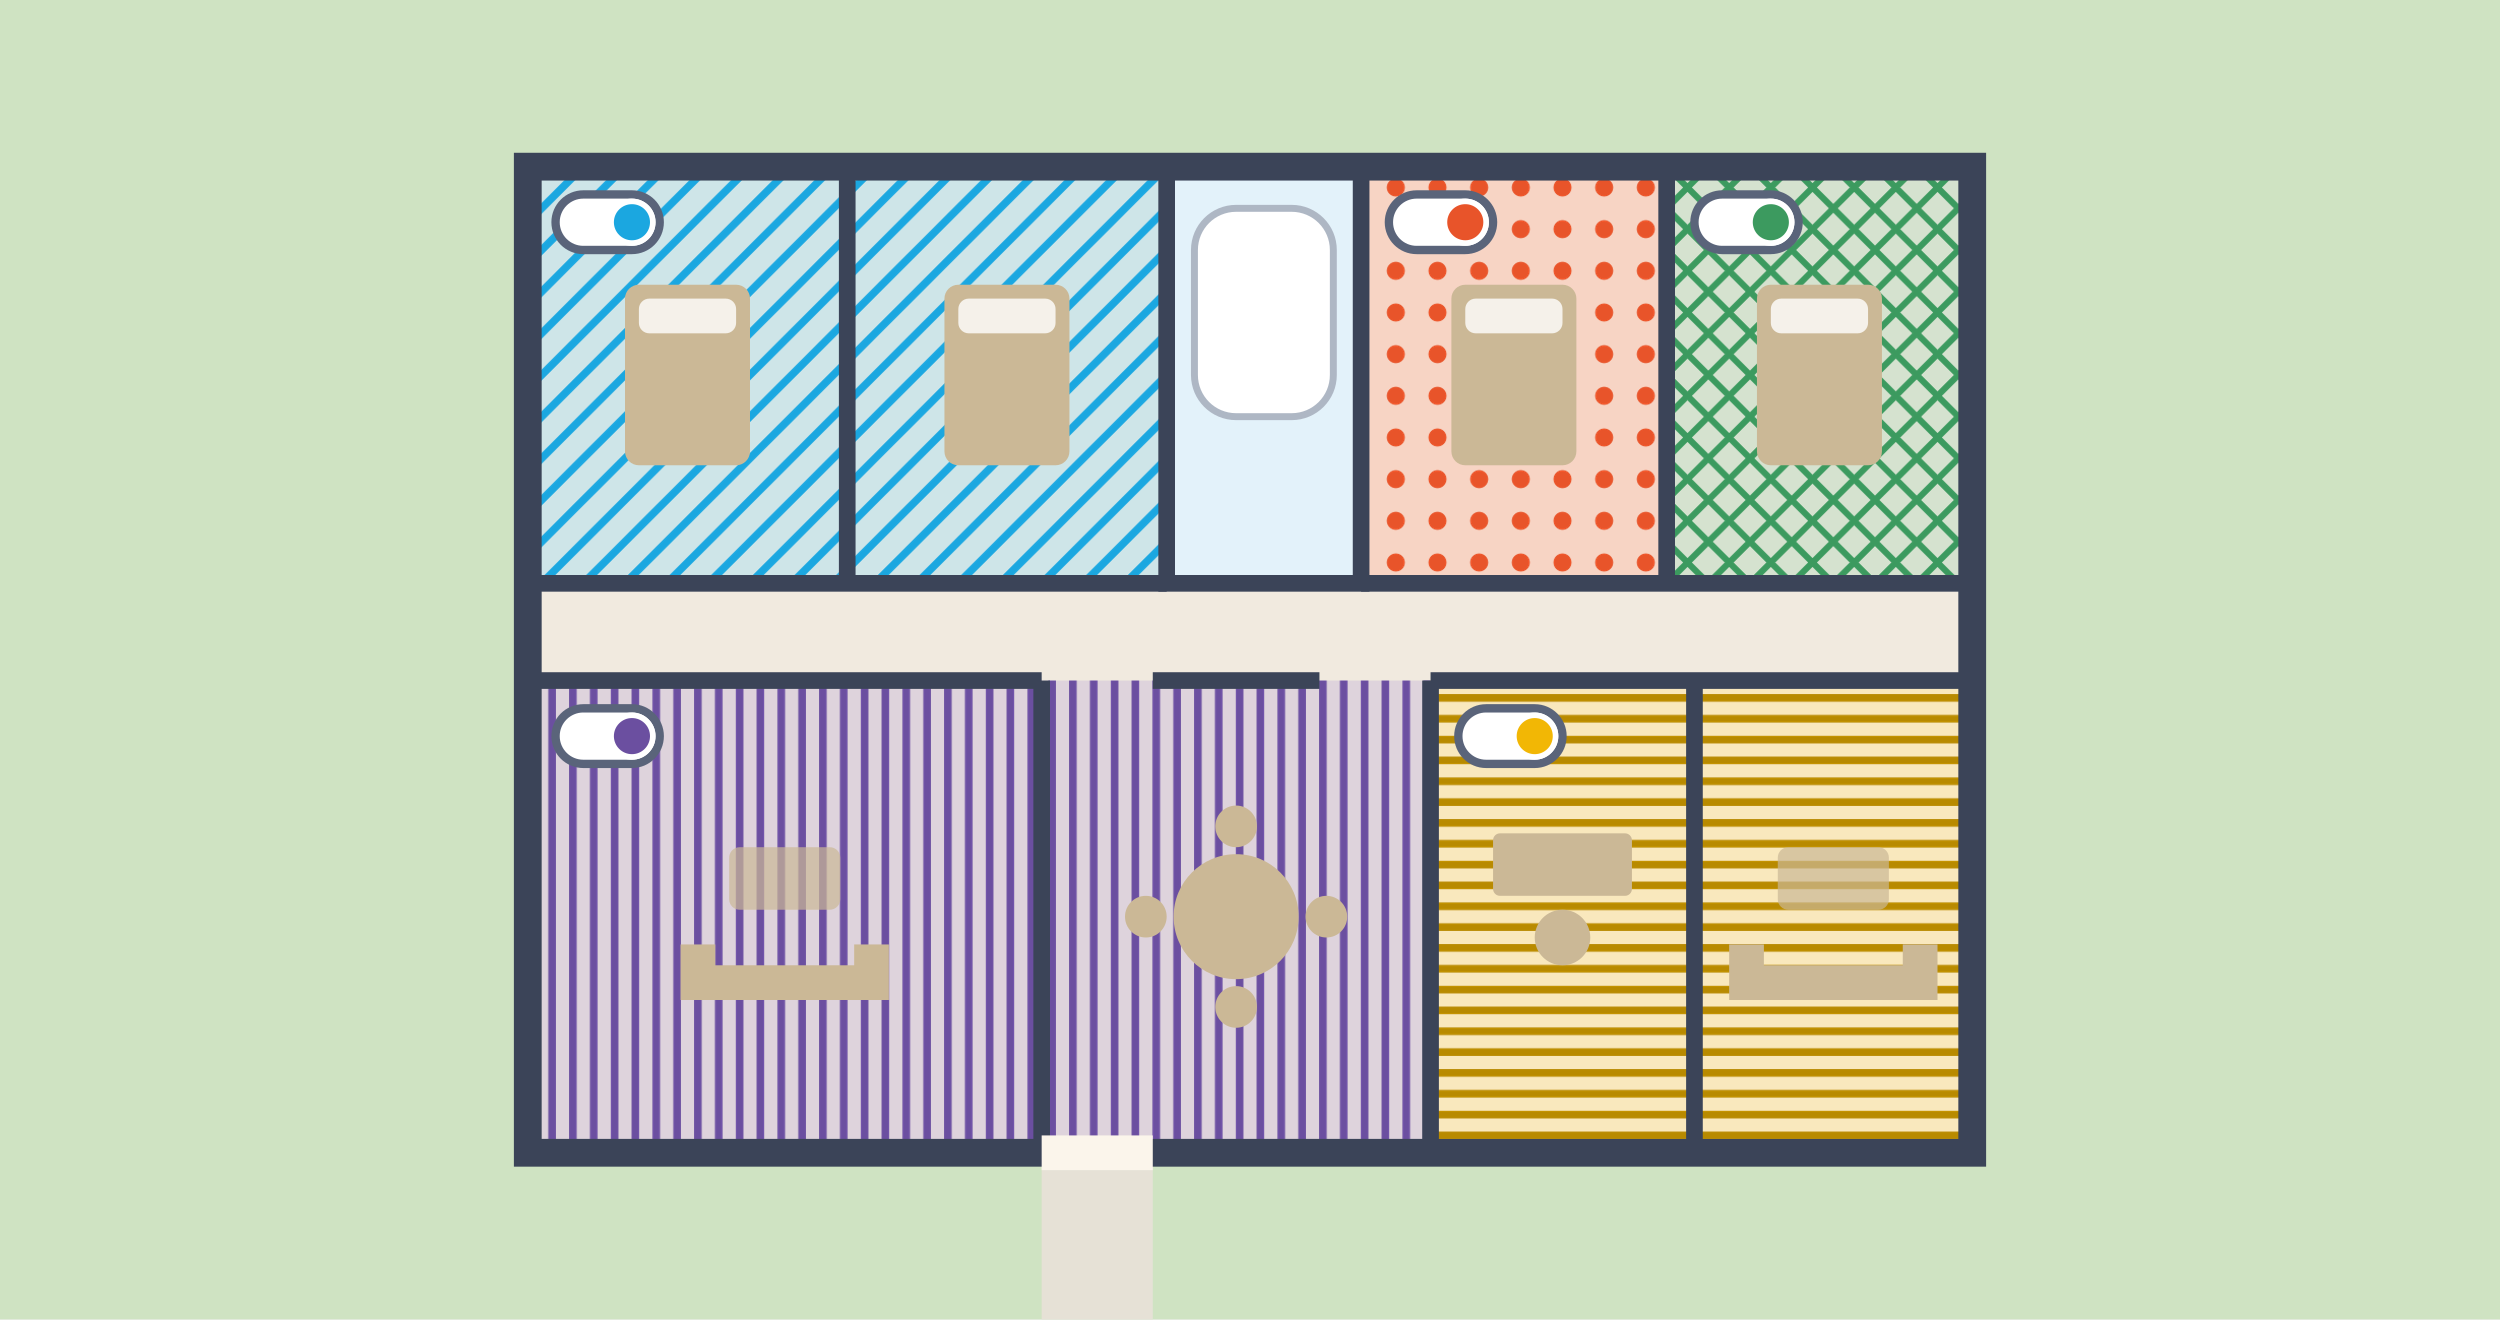
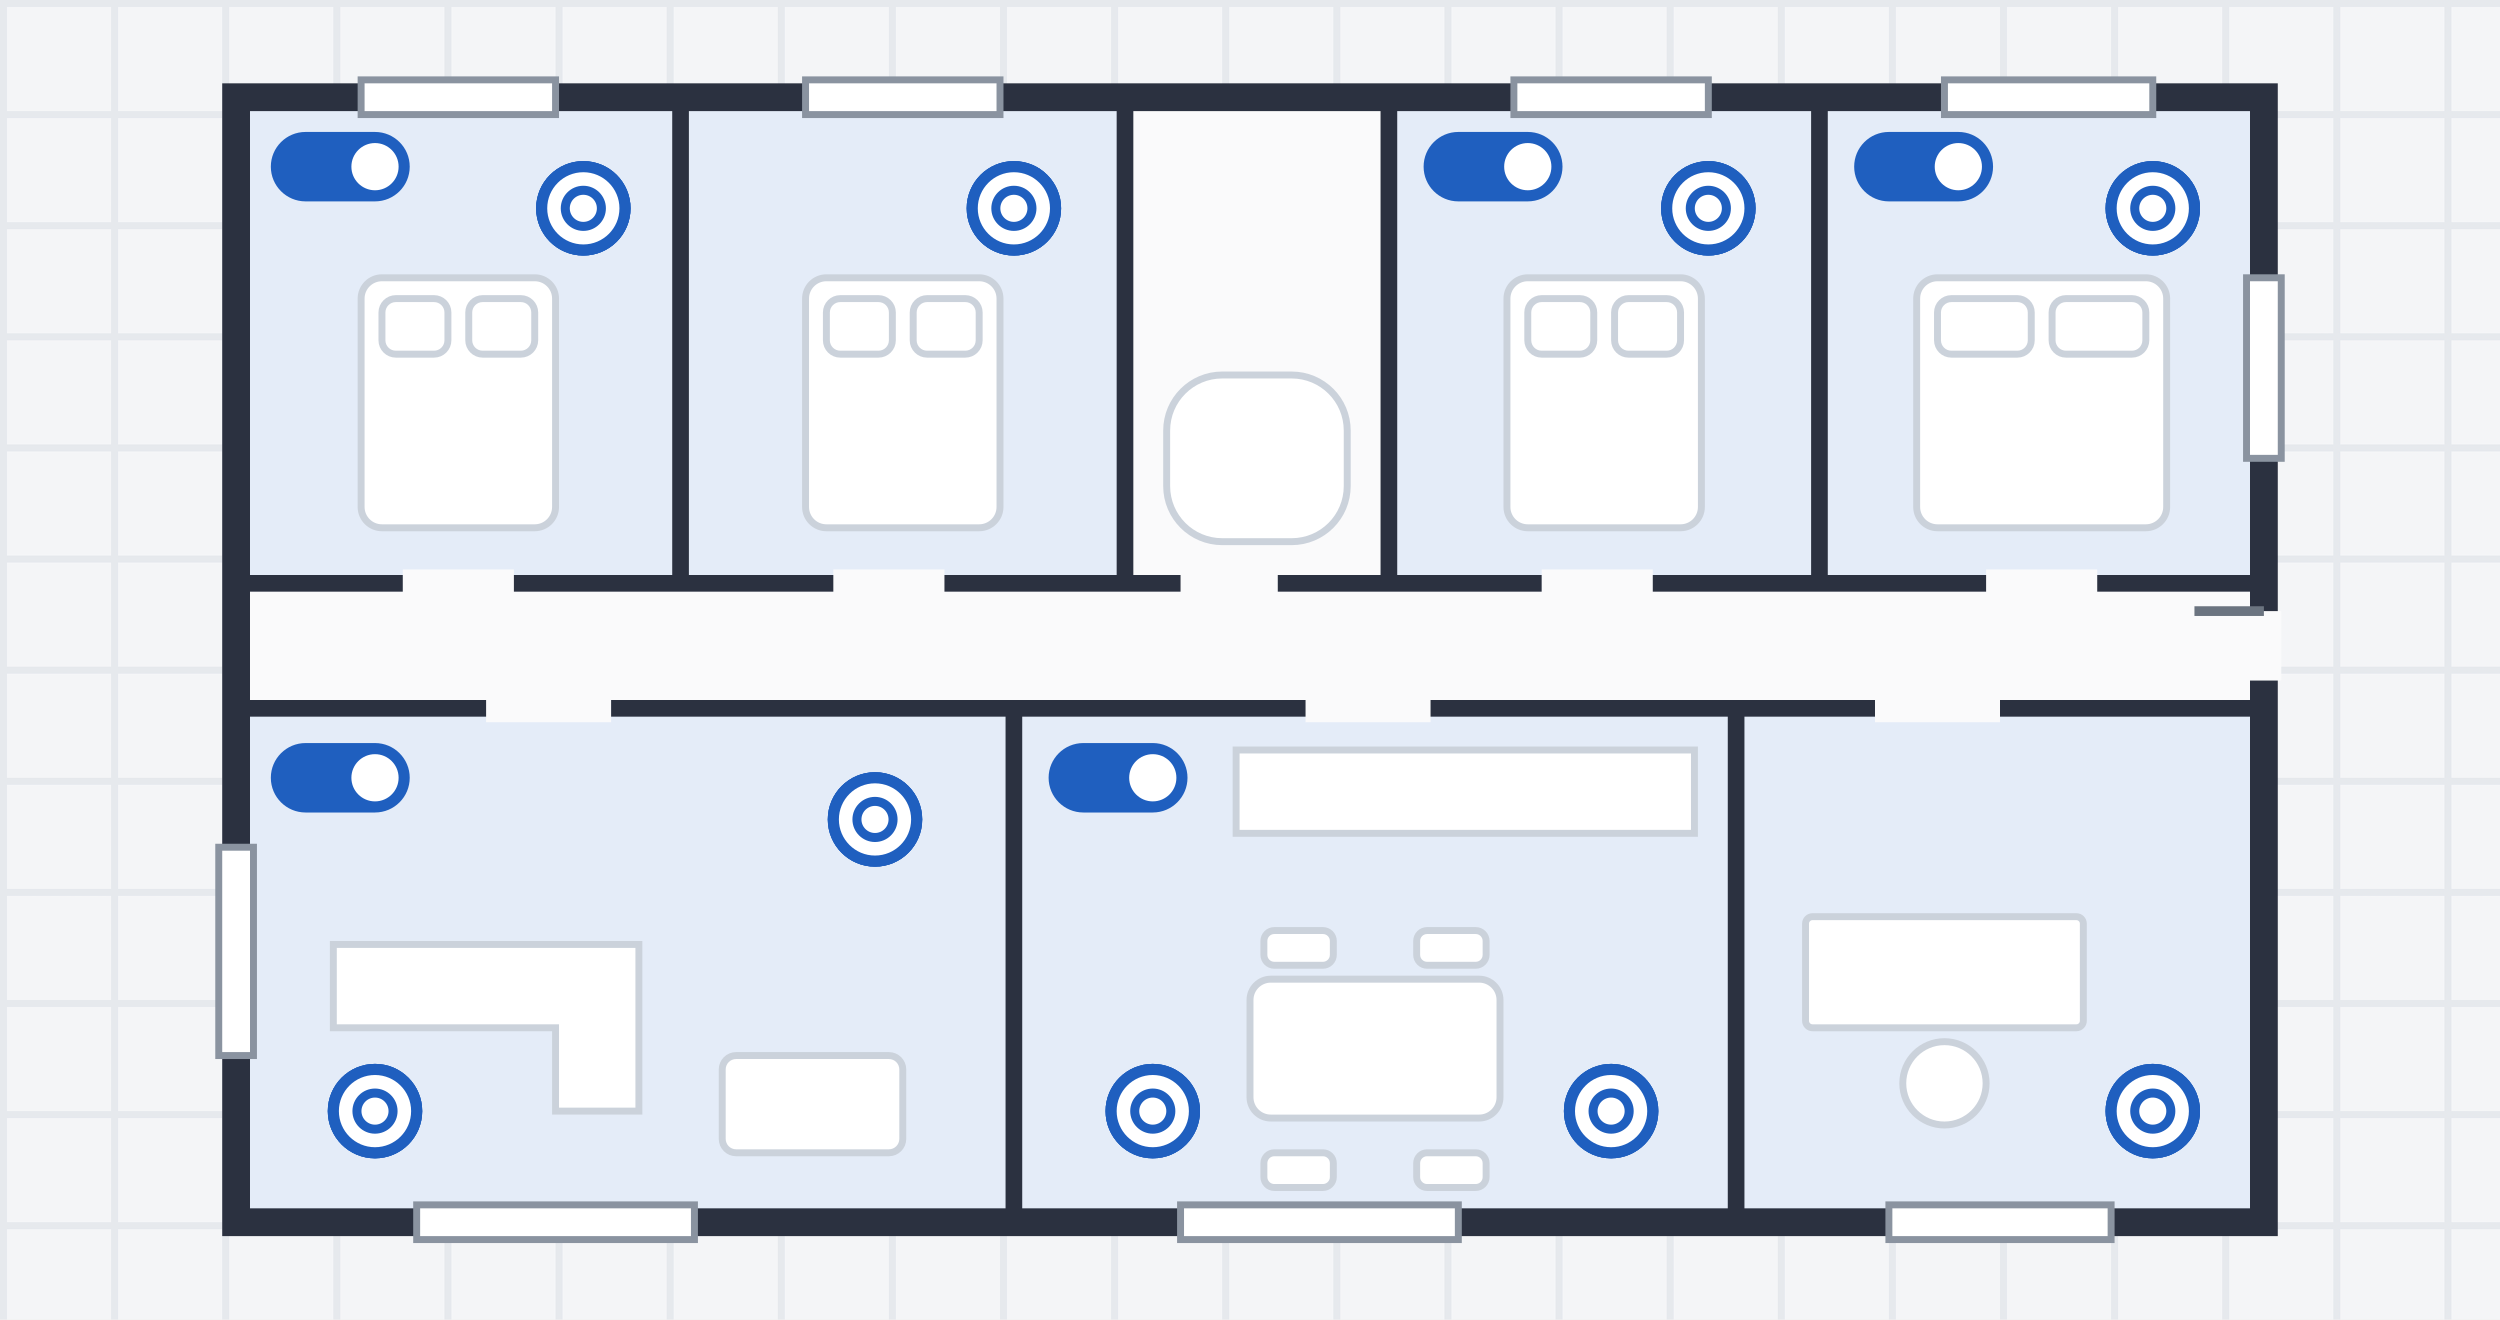
- <svg xmlns="http://www.w3.org/2000/svg" viewBox="0 0 360 190" role="img" aria-label="A house from above in five zones, some rooms sharing one">
-   <style>.z{animation:zon 6s ease-in-out infinite}@keyframes zon{0%,40%{opacity:.35}50%,90%{opacity:1}100%{opacity:.35}}.zk{animation:zkn 6s ease-in-out infinite}@keyframes zkn{0%,40%{transform:translateX(-6px)}50%,90%{transform:none}100%{transform:translateX(-6px)}}@media (prefers-reduced-motion:reduce){.z,.zk{animation:none}}</style>
+ <svg xmlns="http://www.w3.org/2000/svg" viewBox="0 0 360 190" role="img" aria-label="A house from above in five zones, the kids' rooms sharing one and the kitchen and study another">
+   <style>.zo{animation:zp 7s ease-in-out infinite}@keyframes zp{0%,38%{opacity:0}46%,88%{opacity:1}96%,100%{opacity:0}}.zr{animation:ring 1.8s ease-out infinite;transform-box:fill-box;transform-origin:center}@keyframes ring{from{transform:scale(.6);opacity:.9}to{transform:scale(2.1);opacity:0}}@media (prefers-reduced-motion:reduce){.zo,.zr{animation:none}.zo{opacity:1}}</style>
  <defs>
-     <pattern id="z0" width="6" height="6" patternUnits="userSpaceOnUse">
-       <path d="M-1 1 L1 -1 M0 6 L6 0 M5 7 L7 5" stroke="#1BA7E0" stroke-width="1.1" />
+     <pattern id="off" width="7" height="7" patternUnits="userSpaceOnUse" patternTransform="rotate(45)">
+       <rect width="7" height="7" fill="#EFF1F4" />
+       <path d="M0 0 V7" stroke="#E2E6EB" stroke-width="3" />
    </pattern>
-     <pattern id="z1" width="6" height="6" patternUnits="userSpaceOnUse">
-       <circle cx="3" cy="3" r="1.3" fill="#E8542A" />
-     </pattern>
-     <pattern id="z3" width="6" height="6" patternUnits="userSpaceOnUse">
-       <path d="M0 0 L6 6 M6 0 L0 6" stroke="#3C9A5F" stroke-width=".9" />
-     </pattern>
-     <pattern id="z4" width="6" height="6" patternUnits="userSpaceOnUse">
-       <path d="M1.5 0 V6 M4.5 0 V6" stroke="#6B4FA0" stroke-width="1.1" />
-     </pattern>
-     <pattern id="z2" width="6" height="6" patternUnits="userSpaceOnUse">
-       <path d="M0 1.5 H6 M0 4.5 H6" stroke="#B88A00" stroke-width="1.1" />
+     <pattern id="pave" width="16" height="16" patternUnits="userSpaceOnUse">
+       <rect width="16" height="16" fill="#F4F5F7" />
+       <path d="M0 .5H16M.5 0V16" stroke="#E6E9ED" />
    </pattern>
  </defs>
-   <rect width="360" height="190" fill="#CFE3C2" />
-   <rect x="150" y="166" width="16" height="24" fill="#E6E1D6" />
-   <rect x="76" y="24" width="208" height="142" fill="#FBF5EB" />
-   <rect x="168" y="24" width="28" height="60" fill="#E3F2FA" />
-   <rect x="172" y="30" width="20" height="30" rx="6" fill="#fff" stroke="#AEB7C4" />
-   <rect x="76" y="84" width="208" height="14" fill="#F1EADF" />
-   <g class="z" style="animation-duration:5.2s;animation-delay:-0s">
-     <rect x="76" y="24" width="46" height="60" fill="#1BA7E0" fill-opacity=".2" />
-     <rect x="76" y="24" width="46" height="60" fill="url(#z0)" />
+   <rect width="360" height="190" fill="url(#pave)" />
+   <rect x="34" y="14" width="292" height="162" fill="#FAFAFB" />
+   <rect x="34" y="14" width="64" height="70" fill="url(#off)" />
+   <rect x="98" y="14" width="64" height="70" fill="url(#off)" />
+   <rect x="162" y="14" width="38" height="70" fill="#FAFAFB" />
+   <rect x="200" y="14" width="62" height="70" fill="url(#off)" />
+   <rect x="262" y="14" width="64" height="70" fill="url(#off)" />
+   <rect x="34" y="102" width="112" height="74" fill="url(#off)" />
+   <rect x="146" y="102" width="104" height="74" fill="url(#off)" />
+   <rect x="250" y="102" width="76" height="74" fill="url(#off)" />
+   <rect x="52" y="40" width="28" height="36" rx="3" fill="#fff" stroke="#CBD2DB" stroke-width="1" />
+   <rect x="55" y="43" width="9.5" height="8" rx="2" fill="#fff" stroke="#CBD2DB" stroke-width="1" />
+   <rect x="67.5" y="43" width="9.5" height="8" rx="2" fill="#fff" stroke="#CBD2DB" stroke-width="1" />
+   <rect x="116" y="40" width="28" height="36" rx="3" fill="#fff" stroke="#CBD2DB" stroke-width="1" />
+   <rect x="119" y="43" width="9.5" height="8" rx="2" fill="#fff" stroke="#CBD2DB" stroke-width="1" />
+   <rect x="131.5" y="43" width="9.5" height="8" rx="2" fill="#fff" stroke="#CBD2DB" stroke-width="1" />
+   <rect x="168" y="54" width="26" height="24" rx="8" fill="#fff" stroke="#CBD2DB" stroke-width="1" />
+   <rect x="217" y="40" width="28" height="36" rx="3" fill="#fff" stroke="#CBD2DB" stroke-width="1" />
+   <rect x="220" y="43" width="9.5" height="8" rx="2" fill="#fff" stroke="#CBD2DB" stroke-width="1" />
+   <rect x="232.5" y="43" width="9.5" height="8" rx="2" fill="#fff" stroke="#CBD2DB" stroke-width="1" />
+   <rect x="276" y="40" width="36" height="36" rx="3" fill="#fff" stroke="#CBD2DB" stroke-width="1" />
+   <rect x="279" y="43" width="13.5" height="8" rx="2" fill="#fff" stroke="#CBD2DB" stroke-width="1" />
+   <rect x="295.5" y="43" width="13.5" height="8" rx="2" fill="#fff" stroke="#CBD2DB" stroke-width="1" />
+   <path d="M48 136 h44 v24 h-12 v-12 h-32z" fill="#fff" stroke="#CBD2DB" stroke-width="1" />
+   <rect x="104" y="152" width="26" height="14" rx="2" fill="#fff" stroke="#CBD2DB" stroke-width="1" />
+   <rect x="178" y="108" width="66" height="12" fill="#fff" stroke="#CBD2DB" stroke-width="1" />
+   <rect x="180" y="141" width="36" height="20" rx="3" fill="#fff" stroke="#CBD2DB" stroke-width="1" />
+   <rect x="182" y="134" width="10" height="5" rx="1.5" fill="#fff" stroke="#CBD2DB" stroke-width="1" />
+   <rect x="204" y="134" width="10" height="5" rx="1.5" fill="#fff" stroke="#CBD2DB" stroke-width="1" />
+   <rect x="182" y="166" width="10" height="5" rx="1.5" fill="#fff" stroke="#CBD2DB" stroke-width="1" />
+   <rect x="204" y="166" width="10" height="5" rx="1.5" fill="#fff" stroke="#CBD2DB" stroke-width="1" />
+   <rect x="260" y="132" width="40" height="16" rx="1" fill="#fff" stroke="#CBD2DB" stroke-width="1" />
+   <circle cx="280" cy="156" r="6" fill="#fff" stroke="#CBD2DB" stroke-width="1" />
+   <circle cx="84" cy="30" r="6" fill="#fff" stroke="#B4BBC6" stroke-width="1.6" />
+   <circle cx="84" cy="30" r="2.6" fill="none" stroke="#B4BBC6" stroke-width="1.3" />
+   <circle cx="146" cy="30" r="6" fill="#fff" stroke="#B4BBC6" stroke-width="1.6" />
+   <circle cx="146" cy="30" r="2.6" fill="none" stroke="#B4BBC6" stroke-width="1.3" />
+   <circle cx="246" cy="30" r="6" fill="#fff" stroke="#B4BBC6" stroke-width="1.6" />
+   <circle cx="246" cy="30" r="2.6" fill="none" stroke="#B4BBC6" stroke-width="1.3" />
+   <circle cx="310" cy="30" r="6" fill="#fff" stroke="#B4BBC6" stroke-width="1.6" />
+   <circle cx="310" cy="30" r="2.6" fill="none" stroke="#B4BBC6" stroke-width="1.3" />
+   <circle cx="54" cy="160" r="6" fill="#fff" stroke="#B4BBC6" stroke-width="1.6" />
+   <circle cx="54" cy="160" r="2.6" fill="none" stroke="#B4BBC6" stroke-width="1.3" />
+   <circle cx="126" cy="118" r="6" fill="#fff" stroke="#B4BBC6" stroke-width="1.6" />
+   <circle cx="126" cy="118" r="2.6" fill="none" stroke="#B4BBC6" stroke-width="1.3" />
+   <circle cx="166" cy="160" r="6" fill="#fff" stroke="#B4BBC6" stroke-width="1.6" />
+   <circle cx="166" cy="160" r="2.6" fill="none" stroke="#B4BBC6" stroke-width="1.3" />
+   <circle cx="232" cy="160" r="6" fill="#fff" stroke="#B4BBC6" stroke-width="1.6" />
+   <circle cx="232" cy="160" r="2.6" fill="none" stroke="#B4BBC6" stroke-width="1.3" />
+   <circle cx="310" cy="160" r="6" fill="#fff" stroke="#B4BBC6" stroke-width="1.6" />
+   <circle cx="310" cy="160" r="2.6" fill="none" stroke="#B4BBC6" stroke-width="1.3" />
+   <rect x="39" y="19" width="20" height="10" rx="5" fill="#fff" stroke="#B4BBC6" stroke-width="1.2" />
+   <circle cx="44" cy="24" r="3.4" fill="#B4BBC6" />
+   <rect x="205" y="19" width="20" height="10" rx="5" fill="#fff" stroke="#B4BBC6" stroke-width="1.2" />
+   <circle cx="210" cy="24" r="3.4" fill="#B4BBC6" />
+   <rect x="267" y="19" width="20" height="10" rx="5" fill="#fff" stroke="#B4BBC6" stroke-width="1.2" />
+   <circle cx="272" cy="24" r="3.4" fill="#B4BBC6" />
+   <rect x="39" y="107" width="20" height="10" rx="5" fill="#fff" stroke="#B4BBC6" stroke-width="1.2" />
+   <circle cx="44" cy="112" r="3.4" fill="#B4BBC6" />
+   <rect x="151" y="107" width="20" height="10" rx="5" fill="#fff" stroke="#B4BBC6" stroke-width="1.2" />
+   <circle cx="156" cy="112" r="3.4" fill="#B4BBC6" />
+   <g class="zo" style="animation-delay:-0s">
+     <rect x="34" y="14" width="64" height="70" fill="#E4ECF8" />
+     <rect x="52" y="40" width="28" height="36" rx="3" fill="#fff" stroke="#CBD2DB" stroke-width="1" />
+     <rect x="55" y="43" width="9.5" height="8" rx="2" fill="#fff" stroke="#CBD2DB" stroke-width="1" />
+     <rect x="67.5" y="43" width="9.5" height="8" rx="2" fill="#fff" stroke="#CBD2DB" stroke-width="1" />
+     <circle class="zr" cx="84" cy="30" r="6" fill="none" stroke="#1F5FBF" stroke-width="1.6" />
+     <circle class="zr" style="animation-delay:-.9s" cx="84" cy="30" r="6" fill="none" stroke="#1F5FBF" stroke-width="1.6" />
+     <circle cx="84" cy="30" r="6" fill="#fff" stroke="#1F5FBF" stroke-width="1.6" />
+     <circle cx="84" cy="30" r="2.6" fill="none" stroke="#1F5FBF" stroke-width="1.3" />
+     <rect x="98" y="14" width="64" height="70" fill="#E4ECF8" />
+     <rect x="116" y="40" width="28" height="36" rx="3" fill="#fff" stroke="#CBD2DB" stroke-width="1" />
+     <rect x="119" y="43" width="9.5" height="8" rx="2" fill="#fff" stroke="#CBD2DB" stroke-width="1" />
+     <rect x="131.5" y="43" width="9.5" height="8" rx="2" fill="#fff" stroke="#CBD2DB" stroke-width="1" />
+     <circle class="zr" cx="146" cy="30" r="6" fill="none" stroke="#1F5FBF" stroke-width="1.6" />
+     <circle class="zr" style="animation-delay:-.9s" cx="146" cy="30" r="6" fill="none" stroke="#1F5FBF" stroke-width="1.6" />
+     <circle cx="146" cy="30" r="6" fill="#fff" stroke="#1F5FBF" stroke-width="1.6" />
+     <circle cx="146" cy="30" r="2.6" fill="none" stroke="#1F5FBF" stroke-width="1.3" />
+     <rect x="39" y="19" width="20" height="10" rx="5" fill="#1F5FBF" />
+     <circle cx="54" cy="24" r="3.4" fill="#fff" />
  </g>
-   <g class="z" style="animation-duration:5.2s;animation-delay:-0s">
-     <rect x="122" y="24" width="46" height="60" fill="#1BA7E0" fill-opacity=".2" />
-     <rect x="122" y="24" width="46" height="60" fill="url(#z0)" />
+   <g class="zo" style="animation-delay:-4.2s">
+     <rect x="200" y="14" width="62" height="70" fill="#E4ECF8" />
+     <rect x="217" y="40" width="28" height="36" rx="3" fill="#fff" stroke="#CBD2DB" stroke-width="1" />
+     <rect x="220" y="43" width="9.5" height="8" rx="2" fill="#fff" stroke="#CBD2DB" stroke-width="1" />
+     <rect x="232.5" y="43" width="9.5" height="8" rx="2" fill="#fff" stroke="#CBD2DB" stroke-width="1" />
+     <circle class="zr" cx="246" cy="30" r="6" fill="none" stroke="#1F5FBF" stroke-width="1.6" />
+     <circle class="zr" style="animation-delay:-.9s" cx="246" cy="30" r="6" fill="none" stroke="#1F5FBF" stroke-width="1.6" />
+     <circle cx="246" cy="30" r="6" fill="#fff" stroke="#1F5FBF" stroke-width="1.6" />
+     <circle cx="246" cy="30" r="2.6" fill="none" stroke="#1F5FBF" stroke-width="1.3" />
+     <rect x="205" y="19" width="20" height="10" rx="5" fill="#1F5FBF" />
+     <circle cx="220" cy="24" r="3.4" fill="#fff" />
  </g>
-   <g class="z" style="animation-duration:6.6s;animation-delay:-2.1s">
-     <rect x="196" y="24" width="44" height="60" fill="#E8542A" fill-opacity=".2" />
-     <rect x="196" y="24" width="44" height="60" fill="url(#z1)" />
+   <g class="zo" style="animation-delay:-2.1s">
+     <rect x="262" y="14" width="64" height="70" fill="#E4ECF8" />
+     <rect x="276" y="40" width="36" height="36" rx="3" fill="#fff" stroke="#CBD2DB" stroke-width="1" />
+     <rect x="279" y="43" width="13.5" height="8" rx="2" fill="#fff" stroke="#CBD2DB" stroke-width="1" />
+     <rect x="295.5" y="43" width="13.5" height="8" rx="2" fill="#fff" stroke="#CBD2DB" stroke-width="1" />
+     <circle class="zr" cx="310" cy="30" r="6" fill="none" stroke="#1F5FBF" stroke-width="1.6" />
+     <circle class="zr" style="animation-delay:-.9s" cx="310" cy="30" r="6" fill="none" stroke="#1F5FBF" stroke-width="1.6" />
+     <circle cx="310" cy="30" r="6" fill="#fff" stroke="#1F5FBF" stroke-width="1.6" />
+     <circle cx="310" cy="30" r="2.6" fill="none" stroke="#1F5FBF" stroke-width="1.3" />
+     <rect x="267" y="19" width="20" height="10" rx="5" fill="#1F5FBF" />
+     <circle cx="282" cy="24" r="3.4" fill="#fff" />
  </g>
-   <g class="z" style="animation-duration:7.2s;animation-delay:-1.2s">
-     <rect x="240" y="24" width="44" height="60" fill="#3C9A5F" fill-opacity=".2" />
-     <rect x="240" y="24" width="44" height="60" fill="url(#z3)" />
+   <g class="zo" style="animation-delay:-6s">
+     <rect x="34" y="102" width="112" height="74" fill="#E4ECF8" />
+     <path d="M48 136 h44 v24 h-12 v-12 h-32z" fill="#fff" stroke="#CBD2DB" stroke-width="1" />
+     <rect x="104" y="152" width="26" height="14" rx="2" fill="#fff" stroke="#CBD2DB" stroke-width="1" />
+     <circle class="zr" cx="54" cy="160" r="6" fill="none" stroke="#1F5FBF" stroke-width="1.6" />
+     <circle class="zr" style="animation-delay:-.9s" cx="54" cy="160" r="6" fill="none" stroke="#1F5FBF" stroke-width="1.6" />
+     <circle cx="54" cy="160" r="6" fill="#fff" stroke="#1F5FBF" stroke-width="1.6" />
+     <circle cx="54" cy="160" r="2.6" fill="none" stroke="#1F5FBF" stroke-width="1.3" />
+     <circle class="zr" cx="126" cy="118" r="6" fill="none" stroke="#1F5FBF" stroke-width="1.6" />
+     <circle class="zr" style="animation-delay:-.9s" cx="126" cy="118" r="6" fill="none" stroke="#1F5FBF" stroke-width="1.6" />
+     <circle cx="126" cy="118" r="6" fill="#fff" stroke="#1F5FBF" stroke-width="1.6" />
+     <circle cx="126" cy="118" r="2.6" fill="none" stroke="#1F5FBF" stroke-width="1.3" />
+     <rect x="39" y="107" width="20" height="10" rx="5" fill="#1F5FBF" />
+     <circle cx="54" cy="112" r="3.4" fill="#fff" />
  </g>
-   <g class="z" style="animation-duration:5.8s;animation-delay:-4.4s">
-     <rect x="76" y="98" width="74" height="68" fill="#6B4FA0" fill-opacity=".2" />
-     <rect x="76" y="98" width="74" height="68" fill="url(#z4)" />
+   <g class="zo" style="animation-delay:-1.1s">
+     <rect x="146" y="102" width="104" height="74" fill="#E4ECF8" />
+     <rect x="178" y="108" width="66" height="12" fill="#fff" stroke="#CBD2DB" stroke-width="1" />
+     <rect x="180" y="141" width="36" height="20" rx="3" fill="#fff" stroke="#CBD2DB" stroke-width="1" />
+     <rect x="182" y="134" width="10" height="5" rx="1.5" fill="#fff" stroke="#CBD2DB" stroke-width="1" />
+     <rect x="204" y="134" width="10" height="5" rx="1.5" fill="#fff" stroke="#CBD2DB" stroke-width="1" />
+     <rect x="182" y="166" width="10" height="5" rx="1.5" fill="#fff" stroke="#CBD2DB" stroke-width="1" />
+     <rect x="204" y="166" width="10" height="5" rx="1.5" fill="#fff" stroke="#CBD2DB" stroke-width="1" />
+     <circle class="zr" cx="166" cy="160" r="6" fill="none" stroke="#1F5FBF" stroke-width="1.6" />
+     <circle class="zr" style="animation-delay:-.9s" cx="166" cy="160" r="6" fill="none" stroke="#1F5FBF" stroke-width="1.6" />
+     <circle cx="166" cy="160" r="6" fill="#fff" stroke="#1F5FBF" stroke-width="1.6" />
+     <circle cx="166" cy="160" r="2.6" fill="none" stroke="#1F5FBF" stroke-width="1.3" />
+     <circle class="zr" cx="232" cy="160" r="6" fill="none" stroke="#1F5FBF" stroke-width="1.6" />
+     <circle class="zr" style="animation-delay:-.9s" cx="232" cy="160" r="6" fill="none" stroke="#1F5FBF" stroke-width="1.6" />
+     <circle cx="232" cy="160" r="6" fill="#fff" stroke="#1F5FBF" stroke-width="1.6" />
+     <circle cx="232" cy="160" r="2.6" fill="none" stroke="#1F5FBF" stroke-width="1.3" />
+     <rect x="250" y="102" width="76" height="74" fill="#E4ECF8" />
+     <rect x="260" y="132" width="40" height="16" rx="1" fill="#fff" stroke="#CBD2DB" stroke-width="1" />
+     <circle cx="280" cy="156" r="6" fill="#fff" stroke="#CBD2DB" stroke-width="1" />
+     <circle class="zr" cx="310" cy="160" r="6" fill="none" stroke="#1F5FBF" stroke-width="1.6" />
+     <circle class="zr" style="animation-delay:-.9s" cx="310" cy="160" r="6" fill="none" stroke="#1F5FBF" stroke-width="1.6" />
+     <circle cx="310" cy="160" r="6" fill="#fff" stroke="#1F5FBF" stroke-width="1.6" />
+     <circle cx="310" cy="160" r="2.6" fill="none" stroke="#1F5FBF" stroke-width="1.3" />
+     <rect x="151" y="107" width="20" height="10" rx="5" fill="#1F5FBF" />
+     <circle cx="166" cy="112" r="3.4" fill="#fff" />
  </g>
-   <g class="z" style="animation-duration:5.8s;animation-delay:-4.4s">
-     <rect x="150" y="98" width="56" height="68" fill="#6B4FA0" fill-opacity=".2" />
-     <rect x="150" y="98" width="56" height="68" fill="url(#z4)" />
+   <g fill="none" stroke="#2B3140" stroke-width="2.4">
+     <path d="M34 84 H326 M34 102 H326 M98 14 V84 M162 14 V84 M200 14 V84 M262 14 V84 M146 102 V176 M250 102 V176" />
  </g>
-   <g class="z" style="animation-duration:4.8s;animation-delay:-3.7s">
-     <rect x="206" y="98" width="38" height="68" fill="#F2B705" fill-opacity=".2" />
-     <rect x="206" y="98" width="38" height="68" fill="url(#z2)" />
+   <g stroke="#FAFAFB" stroke-width="4">
+     <path d="M58 84 h16 M120 84 h16 M170 84 h14 M222 84 h16 M286 84 h16 M70 102 h18 M188 102 h18 M270 102 h18" />
  </g>
-   <g class="z" style="animation-duration:4.8s;animation-delay:-3.7s">
-     <rect x="244" y="98" width="40" height="68" fill="#F2B705" fill-opacity=".2" />
-     <rect x="244" y="98" width="40" height="68" fill="url(#z2)" />
+   <rect x="34" y="14" width="292" height="162" fill="none" stroke="#2B3140" stroke-width="4" />
+   <g fill="#fff" stroke="#8A93A0" stroke-width="1">
+     <rect x="52" y="11.5" width="28" height="5" />
+     <rect x="116" y="11.5" width="28" height="5" />
+     <rect x="218" y="11.5" width="28" height="5" />
+     <rect x="280" y="11.5" width="30" height="5" />
+     <rect x="60" y="173.5" width="40" height="5" />
+     <rect x="170" y="173.5" width="40" height="5" />
+     <rect x="272" y="173.5" width="32" height="5" />
+     <rect x="323.5" y="40" width="5" height="26" />
+     <rect x="31.5" y="122" width="5" height="30" />
  </g>
-   <rect x="90" y="41" width="18" height="26" rx="2" fill="#CBB896" />
-   <rect x="92" y="43" width="14" height="5" rx="1.5" fill="#fff" opacity=".8" />
-   <rect x="136" y="41" width="18" height="26" rx="2" fill="#CBB896" />
-   <rect x="138" y="43" width="14" height="5" rx="1.5" fill="#fff" opacity=".8" />
-   <rect x="209" y="41" width="18" height="26" rx="2" fill="#CBB896" />
-   <rect x="211" y="43" width="14" height="5" rx="1.5" fill="#fff" opacity=".8" />
-   <rect x="253" y="41" width="18" height="26" rx="2" fill="#CBB896" />
-   <rect x="255" y="43" width="14" height="5" rx="1.5" fill="#fff" opacity=".8" />
-   <path d="M98 136 V144 H128 V136 H123 V139 H103 V136Z" fill="#CBB896" />
-   <rect x="105" y="122" width="16" height="9" rx="1.5" fill="#CBB896" opacity=".7" />
-   <circle cx="178" cy="132" r="9" fill="#CBB896" />
-   <circle cx="178" cy="119" r="3" fill="#CBB896" />
-   <circle cx="178" cy="145" r="3" fill="#CBB896" />
-   <circle cx="165" cy="132" r="3" fill="#CBB896" />
-   <circle cx="191" cy="132" r="3" fill="#CBB896" />
-   <rect x="215" y="120" width="20" height="9" rx="1" fill="#CBB896" />
-   <circle cx="225" cy="135" r="4" fill="#CBB896" />
-   <path d="M249 136 V144 H279 V136 H274 V139 H254 V136Z" fill="#CBB896" />
-   <rect x="256" y="122" width="16" height="9" rx="1.5" fill="#CBB896" opacity=".7" />
-   <g fill="none" stroke="#3B4458" stroke-width="2.4">
-     <path d="M76 84 H168 M196 84 H284 M76 98 H150 M206 98 H284 M122 24 V84 M240 24 V84 M150 98 V166 M206 98 V166 M244 98 V166 M166 98 H190" />
-   </g>
-   <g fill="none" stroke="#3B4458" stroke-width="2.4">
-     <path d="M168 24 V84 H196 V24" />
-   </g>
-   <rect x="76" y="24" width="208" height="142" fill="none" stroke="#3B4458" stroke-width="4" />
-   <path d="M150 166 H166" stroke="#FBF5EB" stroke-width="5" />
-   <rect x="80" y="28" width="15" height="8" rx="4" fill="#fff" stroke="#5A647A" stroke-width="1.2" />
-   <circle class="zk" style="animation-duration:5.2s;animation-delay:-0s" cx="91" cy="32" r="3" fill="#1BA7E0" stroke="#fff" stroke-width=".8" />
-   <rect x="200" y="28" width="15" height="8" rx="4" fill="#fff" stroke="#5A647A" stroke-width="1.2" />
-   <circle class="zk" style="animation-duration:6.6s;animation-delay:-2.1s" cx="211" cy="32" r="3" fill="#E8542A" stroke="#fff" stroke-width=".8" />
-   <rect x="244" y="28" width="15" height="8" rx="4" fill="#fff" stroke="#5A647A" stroke-width="1.2" />
-   <circle class="zk" style="animation-duration:7.2s;animation-delay:-1.2s" cx="255" cy="32" r="3" fill="#3C9A5F" stroke="#fff" stroke-width=".8" />
-   <rect x="80" y="102" width="15" height="8" rx="4" fill="#fff" stroke="#5A647A" stroke-width="1.2" />
-   <circle class="zk" style="animation-duration:5.8s;animation-delay:-4.4s" cx="91" cy="106" r="3" fill="#6B4FA0" stroke="#fff" stroke-width=".8" />
-   <rect x="210" y="102" width="15" height="8" rx="4" fill="#fff" stroke="#5A647A" stroke-width="1.2" />
-   <circle class="zk" style="animation-duration:4.8s;animation-delay:-3.7s" cx="221" cy="106" r="3" fill="#F2B705" stroke="#fff" stroke-width=".8" />
+   <path d="M326 88 v10" stroke="#FAFAFB" stroke-width="5" />
+   <path d="M326 88 h-10" stroke="#6B7480" stroke-width="1.4" />
</svg>
